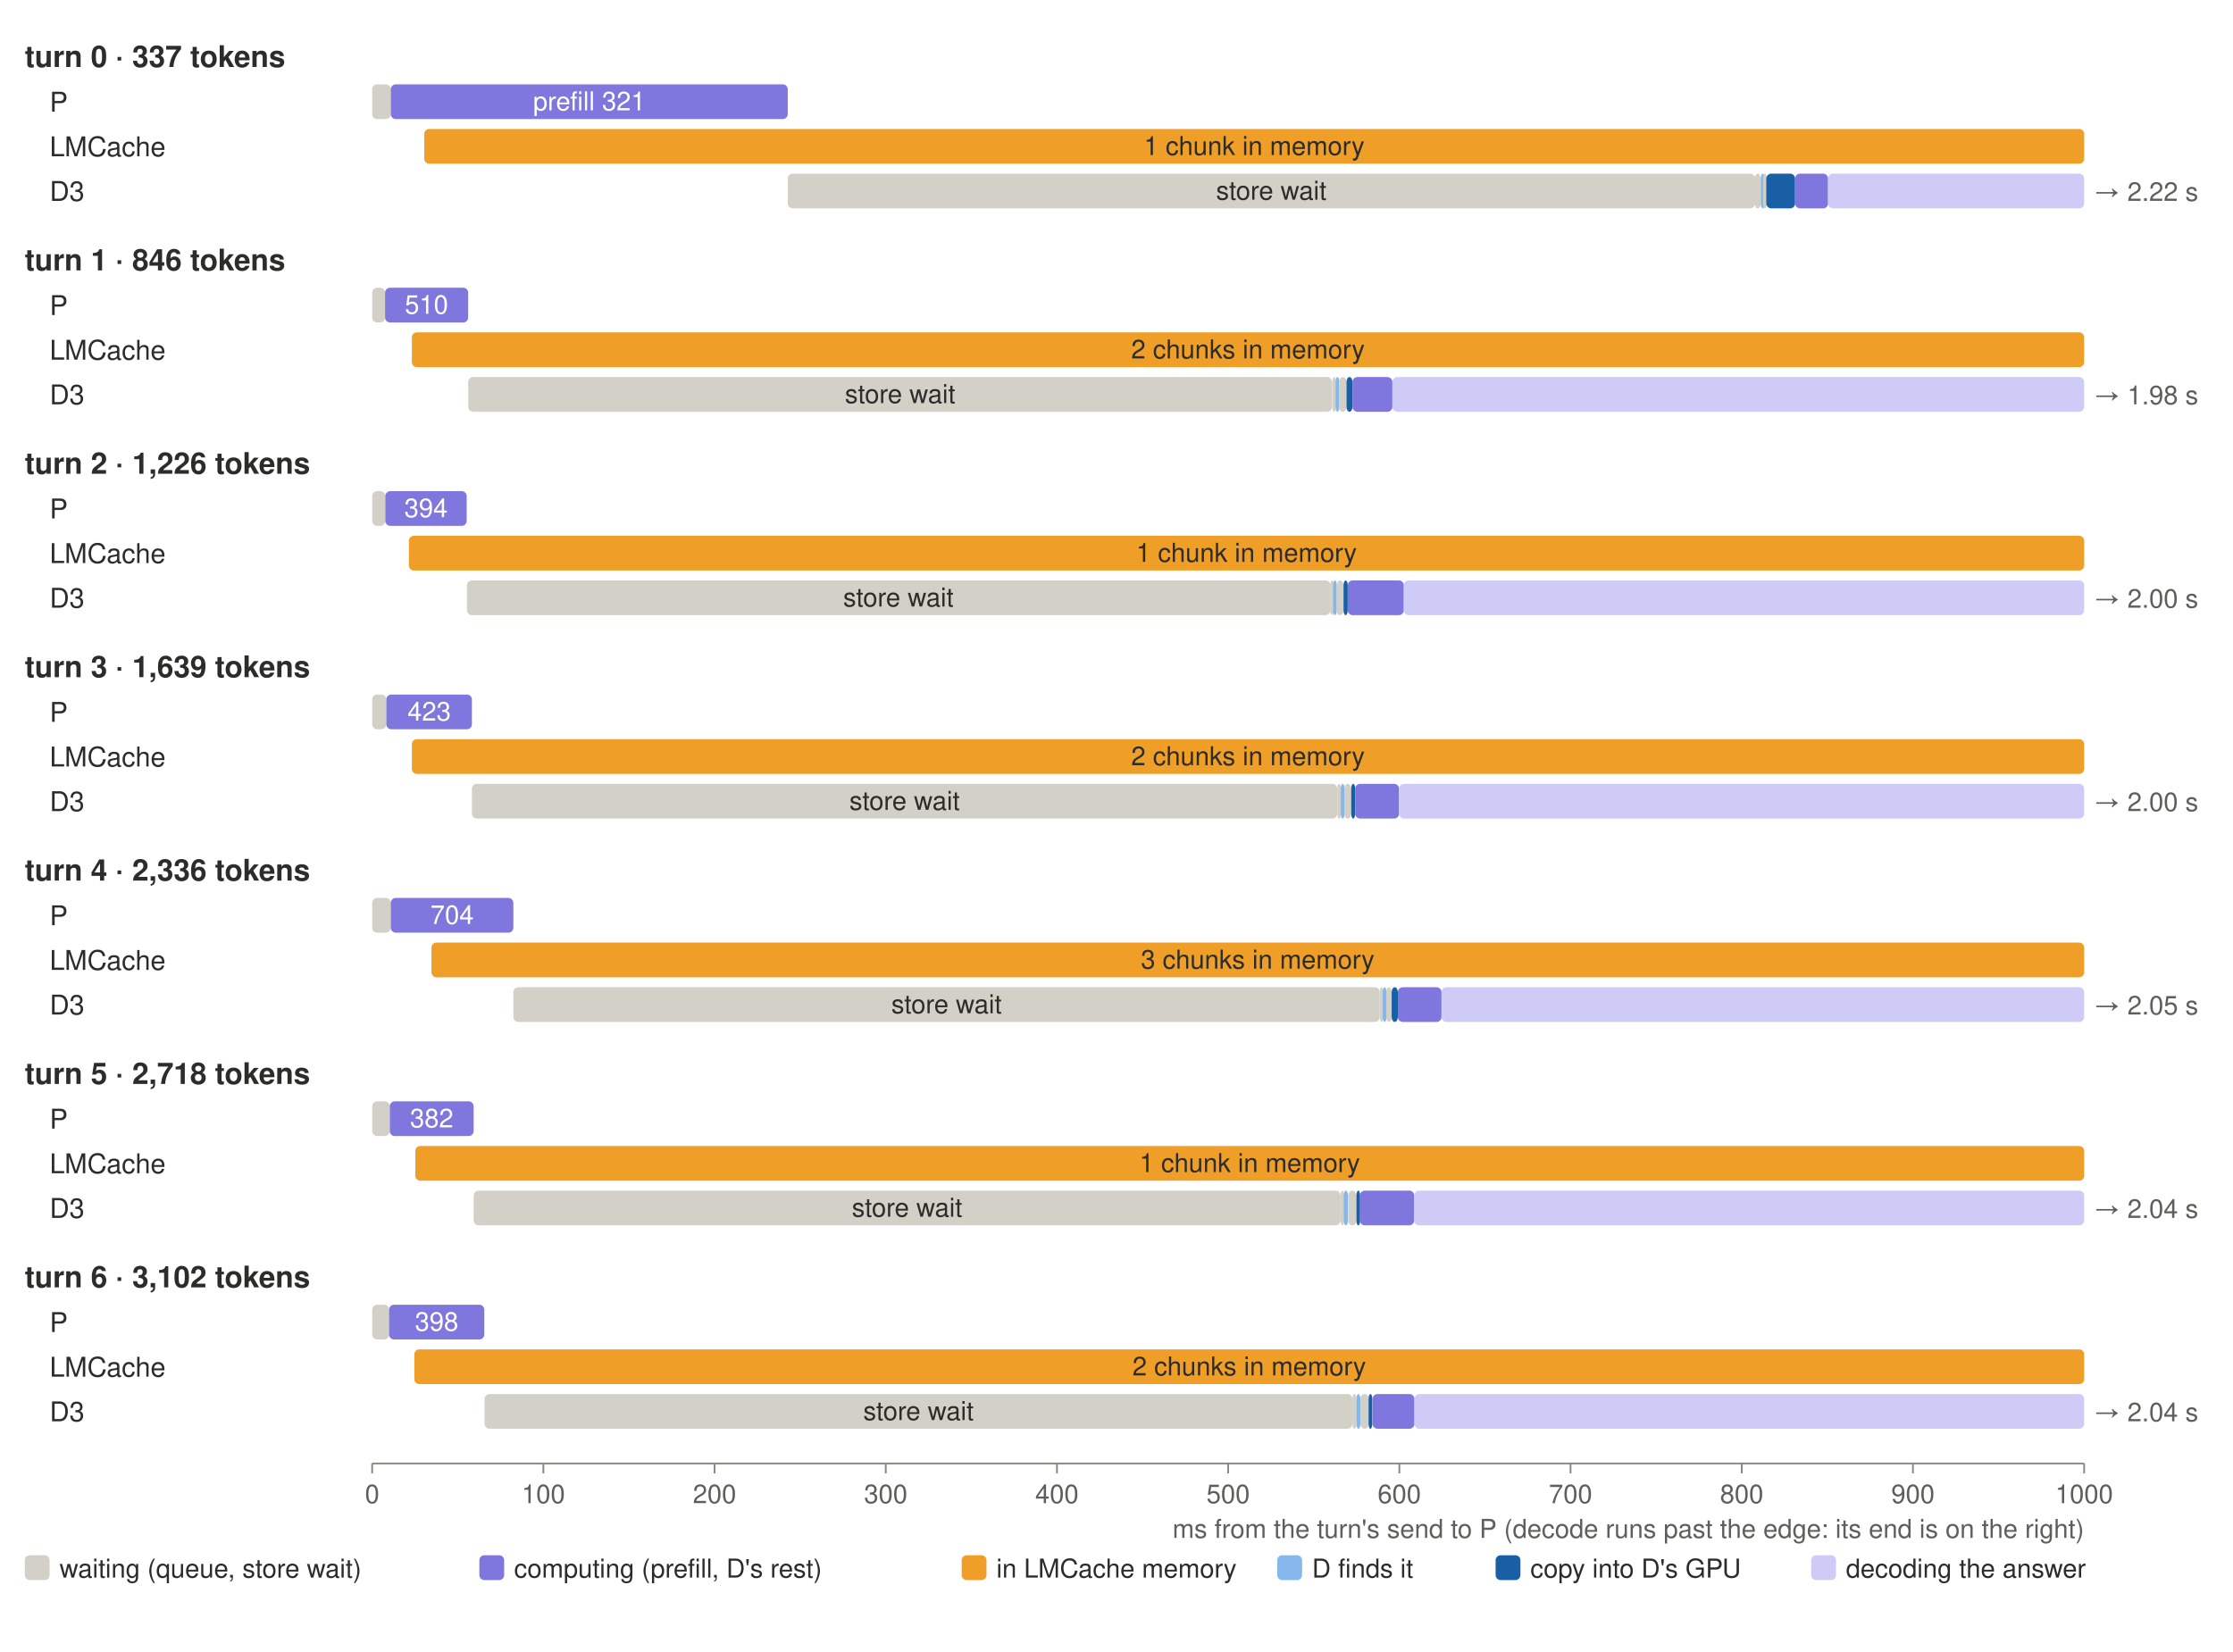
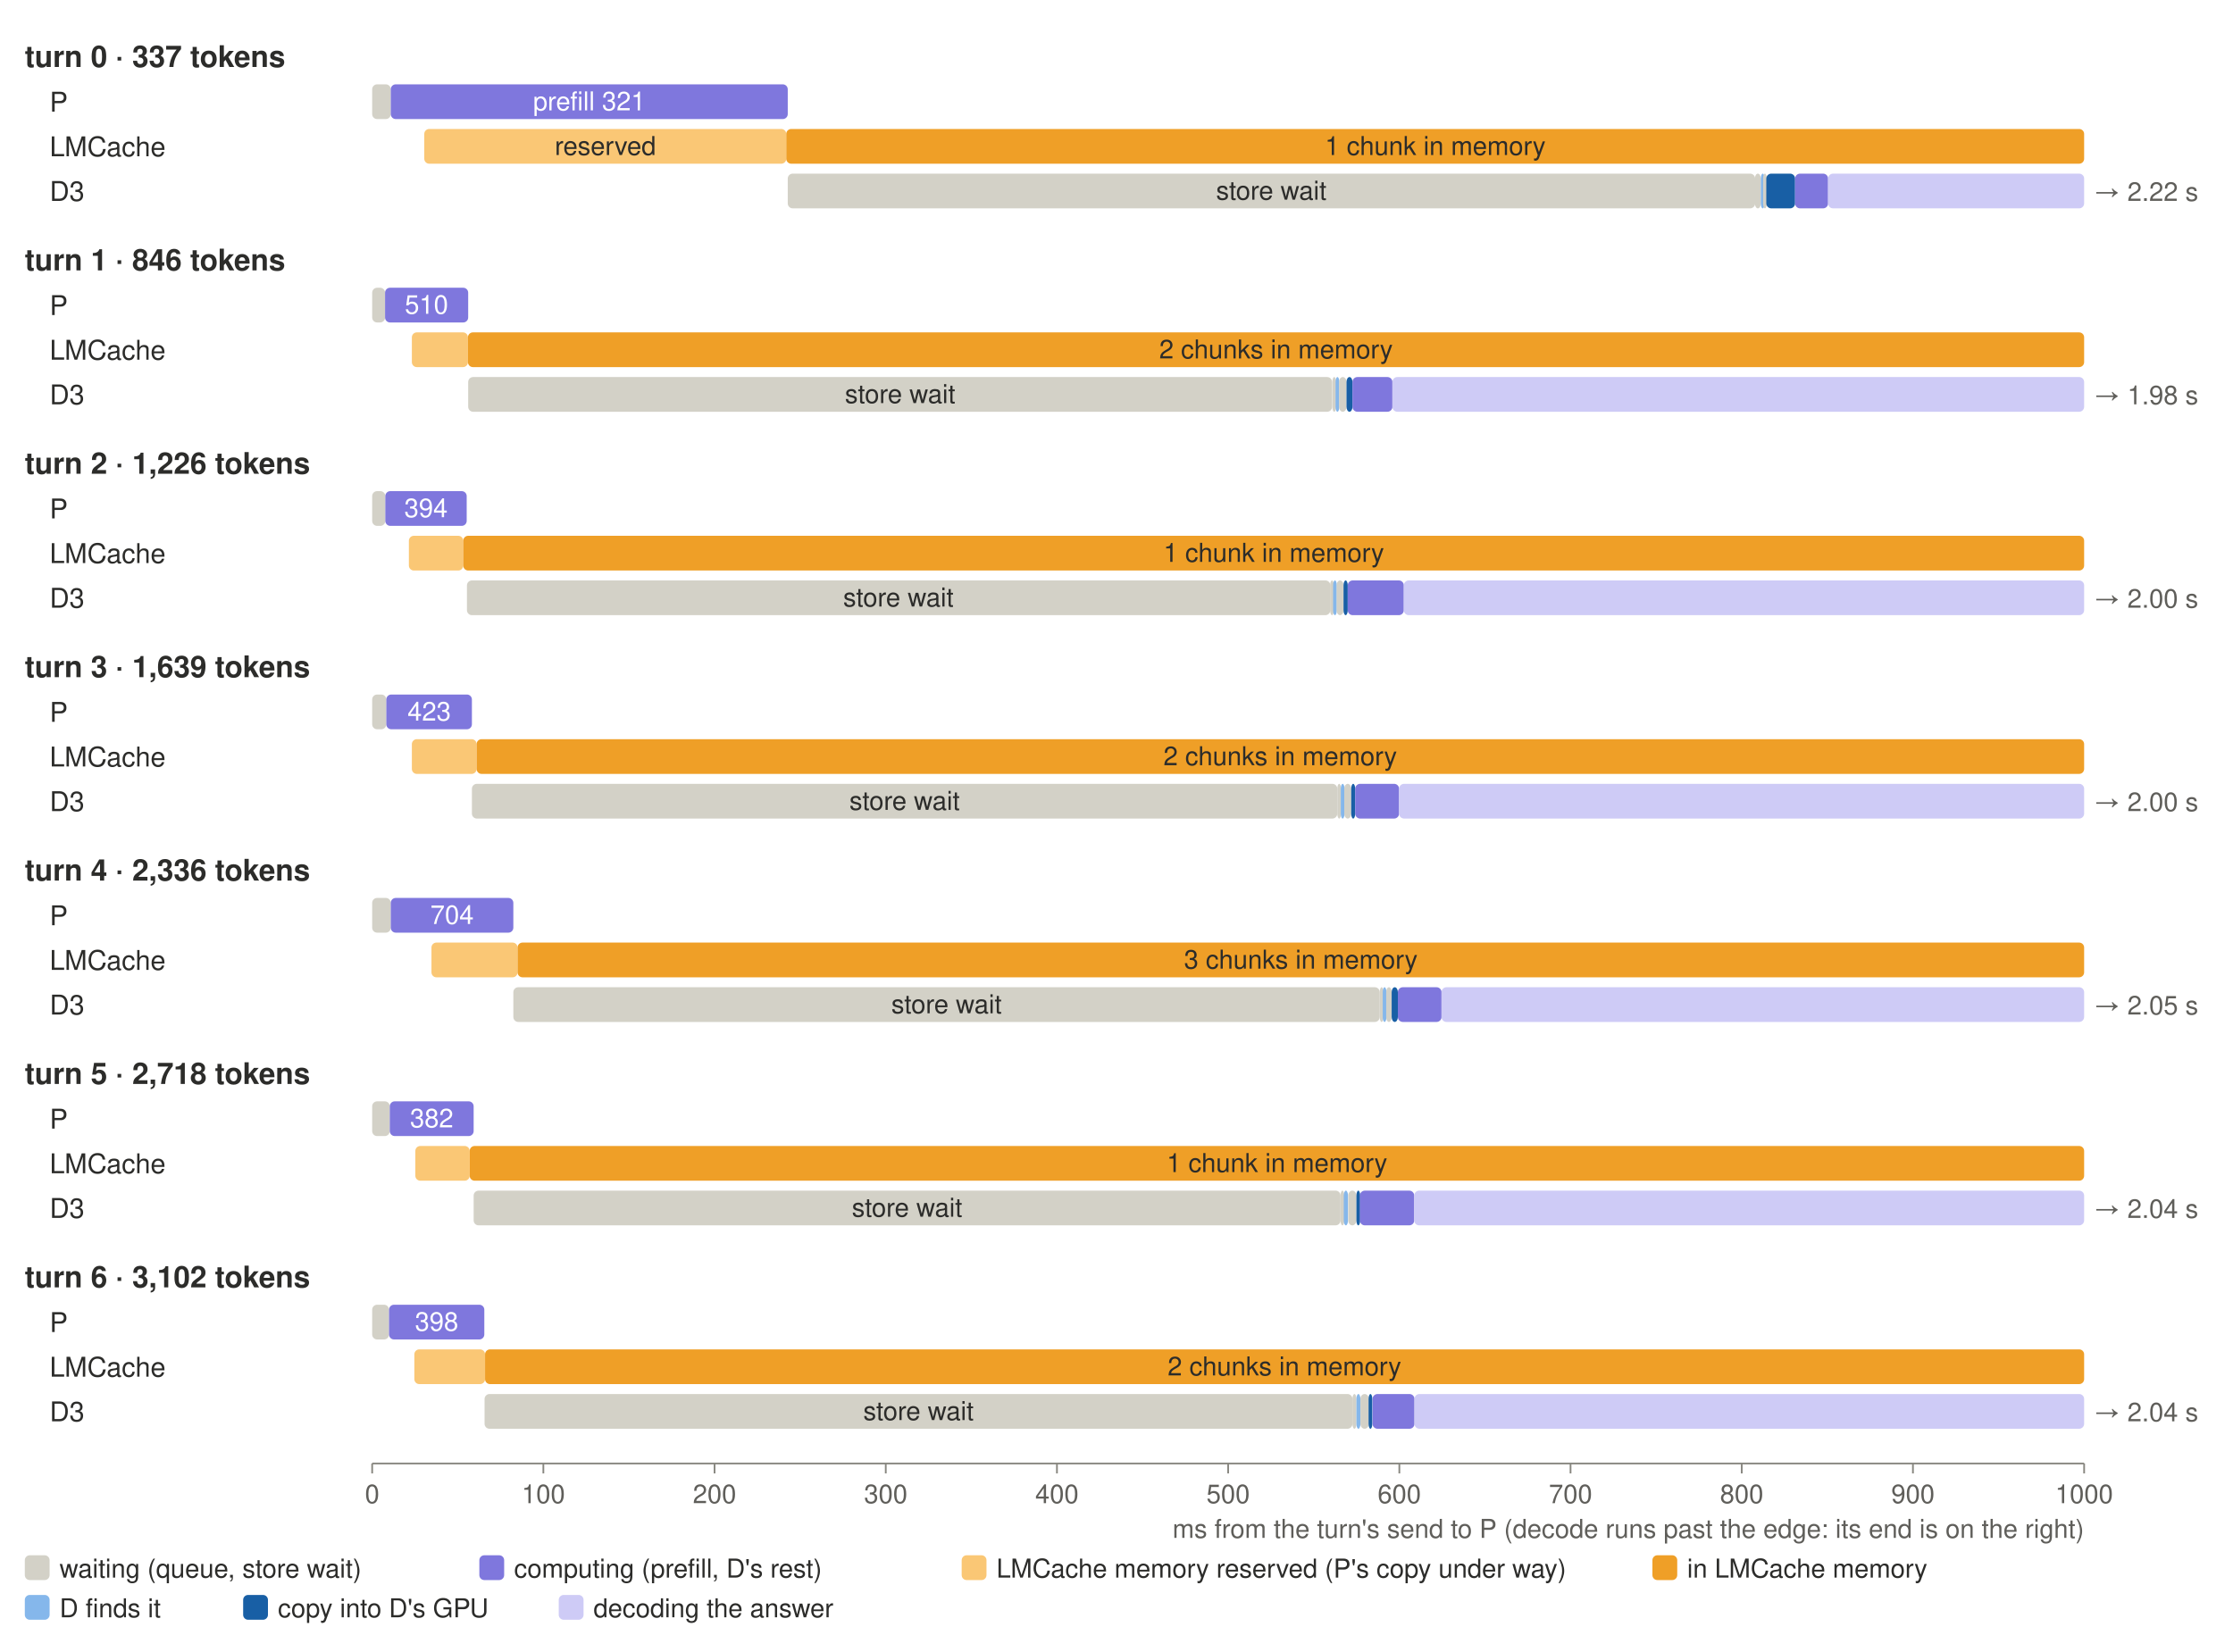
<svg xmlns="http://www.w3.org/2000/svg" width="900" height="666" viewBox="0 0 900 666" font-family="Helvetica, Arial, sans-serif">
  <rect width="900" height="666" fill="#ffffff" />
  <text x="10.0" y="27" font-size="12" font-weight="600" text-anchor="start" fill="#2C2C2A">turn 0 · 337 tokens</text>
  <text x="20.0" y="45" font-size="11" font-weight="400" text-anchor="start" fill="#2C2C2A">P</text>
  <rect x="150.0" y="34" width="7.5" height="14" rx="2" fill="#D3D1C7" />
  <rect x="157.5" y="34" width="160.0" height="14" rx="2" fill="#7F77DD" />
  <text x="237.5" y="44.5" text-anchor="middle" font-size="10.5" fill="#ffffff">prefill 321</text>
  <text x="20.0" y="63" font-size="11" font-weight="400" text-anchor="start" fill="#2C2C2A">LMCache</text>
-   <rect x="171.0" y="52" width="669.0" height="14" rx="2" fill="#EF9F27" />
-   <text x="505.5" y="62.5" text-anchor="middle" font-size="10.5" fill="#2C2C2A">1 chunk in memory</text>
+   <rect x="171.0" y="52" width="145.9" height="14" rx="2" fill="#FAC775" />
+   <text x="244.0" y="62.5" text-anchor="middle" font-size="10.5" fill="#2C2C2A">reserved</text>
+   <rect x="316.9" y="52" width="523.1" height="14" rx="2" fill="#EF9F27" />
+   <text x="578.5" y="62.5" text-anchor="middle" font-size="10.5" fill="#2C2C2A">1 chunk in memory</text>
  <text x="20.0" y="81" font-size="11" font-weight="400" text-anchor="start" fill="#2C2C2A">D3</text>
  <rect x="317.5" y="70" width="389.9" height="14" rx="2" fill="#D3D1C7" />
  <text x="512.4" y="80.5" text-anchor="middle" font-size="10.5" fill="#2C2C2A">store wait</text>
  <rect x="707.3" y="70" width="2.4" height="14" rx="2" fill="#D3D1C7" />
  <rect x="709.7" y="70" width="1.5" height="14" rx="2" fill="#85B7EB" />
  <rect x="710.6" y="70" width="1.5" height="14" rx="2" fill="#D3D1C7" />
  <rect x="711.9" y="70" width="11.6" height="14" rx="2" fill="#185FA5" />
  <rect x="723.5" y="70" width="13.3" height="14" rx="2" fill="#7F77DD" />
  <rect x="736.8" y="70" width="103.2" height="14" rx="2" fill="#CECBF6" />
  <text x="844.0" y="81" font-size="10.5" font-weight="400" text-anchor="start" fill="#5F5E5A">→ 2.22 s</text>
  <text x="10.0" y="109" font-size="12" font-weight="600" text-anchor="start" fill="#2C2C2A">turn 1 · 846 tokens</text>
  <text x="20.0" y="127" font-size="11" font-weight="400" text-anchor="start" fill="#2C2C2A">P</text>
  <rect x="150.0" y="116" width="5.2" height="14" rx="2" fill="#D3D1C7" />
  <rect x="155.2" y="116" width="33.5" height="14" rx="2" fill="#7F77DD" />
  <text x="171.9" y="126.5" text-anchor="middle" font-size="10.5" fill="#ffffff">510</text>
  <text x="20.0" y="145" font-size="11" font-weight="400" text-anchor="start" fill="#2C2C2A">LMCache</text>
-   <rect x="166.0" y="134" width="674.0" height="14" rx="2" fill="#EF9F27" />
-   <text x="503.0" y="144.5" text-anchor="middle" font-size="10.5" fill="#2C2C2A">2 chunks in memory</text>
+   <rect x="166.0" y="134" width="22.6" height="14" rx="2" fill="#FAC775" />
+   <rect x="188.6" y="134" width="651.4" height="14" rx="2" fill="#EF9F27" />
+   <text x="514.3" y="144.5" text-anchor="middle" font-size="10.5" fill="#2C2C2A">2 chunks in memory</text>
  <text x="20.0" y="163" font-size="11" font-weight="400" text-anchor="start" fill="#2C2C2A">D3</text>
  <rect x="188.7" y="152" width="348.2" height="14" rx="2" fill="#D3D1C7" />
  <text x="362.8" y="162.5" text-anchor="middle" font-size="10.5" fill="#2C2C2A">store wait</text>
  <rect x="537.0" y="152" width="1.5" height="14" rx="2" fill="#D3D1C7" />
  <rect x="538.3" y="152" width="1.5" height="14" rx="2" fill="#85B7EB" />
  <rect x="539.7" y="152" width="3.0" height="14" rx="2" fill="#D3D1C7" />
  <rect x="542.7" y="152" width="2.4" height="14" rx="2" fill="#185FA5" />
  <rect x="545.1" y="152" width="16.1" height="14" rx="2" fill="#7F77DD" />
  <rect x="561.2" y="152" width="278.8" height="14" rx="2" fill="#CECBF6" />
  <text x="844.0" y="163" font-size="10.5" font-weight="400" text-anchor="start" fill="#5F5E5A">→ 1.98 s</text>
  <text x="10.0" y="191" font-size="12" font-weight="600" text-anchor="start" fill="#2C2C2A">turn 2 · 1,226 tokens</text>
  <text x="20.0" y="209" font-size="11" font-weight="400" text-anchor="start" fill="#2C2C2A">P</text>
  <rect x="150.0" y="198" width="5.3" height="14" rx="2" fill="#D3D1C7" />
  <rect x="155.3" y="198" width="32.8" height="14" rx="2" fill="#7F77DD" />
  <text x="171.7" y="208.5" text-anchor="middle" font-size="10.5" fill="#ffffff">394</text>
  <text x="20.0" y="227" font-size="11" font-weight="400" text-anchor="start" fill="#2C2C2A">LMCache</text>
-   <rect x="164.8" y="216" width="675.2" height="14" rx="2" fill="#EF9F27" />
-   <text x="502.4" y="226.5" text-anchor="middle" font-size="10.5" fill="#2C2C2A">1 chunk in memory</text>
+   <rect x="164.8" y="216" width="21.9" height="14" rx="2" fill="#FAC775" />
+   <rect x="186.7" y="216" width="653.3" height="14" rx="2" fill="#EF9F27" />
+   <text x="513.4" y="226.5" text-anchor="middle" font-size="10.5" fill="#2C2C2A">1 chunk in memory</text>
  <text x="20.0" y="245" font-size="11" font-weight="400" text-anchor="start" fill="#2C2C2A">D3</text>
  <rect x="188.2" y="234" width="348.0" height="14" rx="2" fill="#D3D1C7" />
  <text x="362.1" y="244.5" text-anchor="middle" font-size="10.5" fill="#2C2C2A">store wait</text>
  <rect x="536.1" y="234" width="1.5" height="14" rx="2" fill="#D3D1C7" />
  <rect x="537.3" y="234" width="1.5" height="14" rx="2" fill="#85B7EB" />
  <rect x="538.7" y="234" width="2.8" height="14" rx="2" fill="#D3D1C7" />
  <rect x="541.5" y="234" width="1.7" height="14" rx="2" fill="#185FA5" />
  <rect x="543.2" y="234" width="22.6" height="14" rx="2" fill="#7F77DD" />
  <rect x="565.8" y="234" width="274.2" height="14" rx="2" fill="#CECBF6" />
  <text x="844.0" y="245" font-size="10.5" font-weight="400" text-anchor="start" fill="#5F5E5A">→ 2.00 s</text>
  <text x="10.0" y="273" font-size="12" font-weight="600" text-anchor="start" fill="#2C2C2A">turn 3 · 1,639 tokens</text>
  <text x="20.0" y="291" font-size="11" font-weight="400" text-anchor="start" fill="#2C2C2A">P</text>
  <rect x="150.0" y="280" width="5.7" height="14" rx="2" fill="#D3D1C7" />
  <rect x="155.7" y="280" width="34.5" height="14" rx="2" fill="#7F77DD" />
  <text x="173.0" y="290.5" text-anchor="middle" font-size="10.5" fill="#ffffff">423</text>
  <text x="20.0" y="309" font-size="11" font-weight="400" text-anchor="start" fill="#2C2C2A">LMCache</text>
-   <rect x="166.0" y="298" width="674.0" height="14" rx="2" fill="#EF9F27" />
-   <text x="503.0" y="308.5" text-anchor="middle" font-size="10.5" fill="#2C2C2A">2 chunks in memory</text>
+   <rect x="166.0" y="298" width="26.1" height="14" rx="2" fill="#FAC775" />
+   <rect x="192.1" y="298" width="647.9" height="14" rx="2" fill="#EF9F27" />
+   <text x="516.0" y="308.5" text-anchor="middle" font-size="10.5" fill="#2C2C2A">2 chunks in memory</text>
  <text x="20.0" y="327" font-size="11" font-weight="400" text-anchor="start" fill="#2C2C2A">D3</text>
  <rect x="190.2" y="316" width="348.8" height="14" rx="2" fill="#D3D1C7" />
  <text x="364.6" y="326.5" text-anchor="middle" font-size="10.5" fill="#2C2C2A">store wait</text>
  <rect x="539.0" y="316" width="1.5" height="14" rx="2" fill="#D3D1C7" />
  <rect x="540.4" y="316" width="1.5" height="14" rx="2" fill="#85B7EB" />
  <rect x="541.8" y="316" width="2.8" height="14" rx="2" fill="#D3D1C7" />
  <rect x="544.6" y="316" width="1.6" height="14" rx="2" fill="#185FA5" />
  <rect x="546.2" y="316" width="17.7" height="14" rx="2" fill="#7F77DD" />
  <rect x="563.9" y="316" width="276.1" height="14" rx="2" fill="#CECBF6" />
  <text x="844.0" y="327" font-size="10.5" font-weight="400" text-anchor="start" fill="#5F5E5A">→ 2.00 s</text>
  <text x="10.0" y="355" font-size="12" font-weight="600" text-anchor="start" fill="#2C2C2A">turn 4 · 2,336 tokens</text>
  <text x="20.0" y="373" font-size="11" font-weight="400" text-anchor="start" fill="#2C2C2A">P</text>
  <rect x="150.0" y="362" width="7.5" height="14" rx="2" fill="#D3D1C7" />
  <rect x="157.5" y="362" width="49.4" height="14" rx="2" fill="#7F77DD" />
  <text x="182.2" y="372.5" text-anchor="middle" font-size="10.5" fill="#ffffff">704</text>
  <text x="20.0" y="391" font-size="11" font-weight="400" text-anchor="start" fill="#2C2C2A">LMCache</text>
-   <rect x="173.9" y="380" width="666.1" height="14" rx="2" fill="#EF9F27" />
-   <text x="506.9" y="390.5" text-anchor="middle" font-size="10.5" fill="#2C2C2A">3 chunks in memory</text>
+   <rect x="173.9" y="380" width="34.7" height="14" rx="2" fill="#FAC775" />
+   <rect x="208.6" y="380" width="631.4" height="14" rx="2" fill="#EF9F27" />
+   <text x="524.3" y="390.5" text-anchor="middle" font-size="10.5" fill="#2C2C2A">3 chunks in memory</text>
  <text x="20.0" y="409" font-size="11" font-weight="400" text-anchor="start" fill="#2C2C2A">D3</text>
  <rect x="206.9" y="398" width="349.2" height="14" rx="2" fill="#D3D1C7" />
  <text x="381.5" y="408.5" text-anchor="middle" font-size="10.5" fill="#2C2C2A">store wait</text>
  <rect x="556.1" y="398" width="1.5" height="14" rx="2" fill="#D3D1C7" />
  <rect x="557.3" y="398" width="1.5" height="14" rx="2" fill="#85B7EB" />
  <rect x="558.7" y="398" width="2.2" height="14" rx="2" fill="#D3D1C7" />
  <rect x="560.9" y="398" width="2.5" height="14" rx="2" fill="#185FA5" />
  <rect x="563.4" y="398" width="17.6" height="14" rx="2" fill="#7F77DD" />
  <rect x="581.0" y="398" width="259.0" height="14" rx="2" fill="#CECBF6" />
  <text x="844.0" y="409" font-size="10.5" font-weight="400" text-anchor="start" fill="#5F5E5A">→ 2.05 s</text>
  <text x="10.0" y="437" font-size="12" font-weight="600" text-anchor="start" fill="#2C2C2A">turn 5 · 2,718 tokens</text>
  <text x="20.0" y="455" font-size="11" font-weight="400" text-anchor="start" fill="#2C2C2A">P</text>
  <rect x="150.0" y="444" width="7.1" height="14" rx="2" fill="#D3D1C7" />
  <rect x="157.1" y="444" width="33.8" height="14" rx="2" fill="#7F77DD" />
  <text x="174.0" y="454.5" text-anchor="middle" font-size="10.5" fill="#ffffff">382</text>
  <text x="20.0" y="473" font-size="11" font-weight="400" text-anchor="start" fill="#2C2C2A">LMCache</text>
-   <rect x="167.4" y="462" width="672.6" height="14" rx="2" fill="#EF9F27" />
-   <text x="503.7" y="472.5" text-anchor="middle" font-size="10.5" fill="#2C2C2A">1 chunk in memory</text>
+   <rect x="167.4" y="462" width="21.9" height="14" rx="2" fill="#FAC775" />
+   <rect x="189.3" y="462" width="650.7" height="14" rx="2" fill="#EF9F27" />
+   <text x="514.7" y="472.5" text-anchor="middle" font-size="10.5" fill="#2C2C2A">1 chunk in memory</text>
  <text x="20.0" y="491" font-size="11" font-weight="400" text-anchor="start" fill="#2C2C2A">D3</text>
  <rect x="190.9" y="480" width="349.4" height="14" rx="2" fill="#D3D1C7" />
  <text x="365.6" y="490.5" text-anchor="middle" font-size="10.5" fill="#2C2C2A">store wait</text>
  <rect x="540.3" y="480" width="1.5" height="14" rx="2" fill="#D3D1C7" />
  <rect x="541.6" y="480" width="1.7" height="14" rx="2" fill="#85B7EB" />
  <rect x="543.4" y="480" width="3.3" height="14" rx="2" fill="#D3D1C7" />
  <rect x="546.7" y="480" width="1.5" height="14" rx="2" fill="#185FA5" />
  <rect x="548.1" y="480" width="21.9" height="14" rx="2" fill="#7F77DD" />
  <rect x="570.0" y="480" width="270.0" height="14" rx="2" fill="#CECBF6" />
  <text x="844.0" y="491" font-size="10.5" font-weight="400" text-anchor="start" fill="#5F5E5A">→ 2.04 s</text>
  <text x="10.0" y="519" font-size="12" font-weight="600" text-anchor="start" fill="#2C2C2A">turn 6 · 3,102 tokens</text>
  <text x="20.0" y="537" font-size="11" font-weight="400" text-anchor="start" fill="#2C2C2A">P</text>
  <rect x="150.0" y="526" width="6.8" height="14" rx="2" fill="#D3D1C7" />
  <rect x="156.8" y="526" width="38.4" height="14" rx="2" fill="#7F77DD" />
  <text x="176.0" y="536.5" text-anchor="middle" font-size="10.5" fill="#ffffff">398</text>
  <text x="20.0" y="555" font-size="11" font-weight="400" text-anchor="start" fill="#2C2C2A">LMCache</text>
-   <rect x="167.0" y="544" width="673.0" height="14" rx="2" fill="#EF9F27" />
-   <text x="503.5" y="554.5" text-anchor="middle" font-size="10.5" fill="#2C2C2A">2 chunks in memory</text>
+   <rect x="167.0" y="544" width="28.5" height="14" rx="2" fill="#FAC775" />
+   <rect x="195.5" y="544" width="644.5" height="14" rx="2" fill="#EF9F27" />
+   <text x="517.7" y="554.5" text-anchor="middle" font-size="10.5" fill="#2C2C2A">2 chunks in memory</text>
  <text x="20.0" y="573" font-size="11" font-weight="400" text-anchor="start" fill="#2C2C2A">D3</text>
  <rect x="195.3" y="562" width="349.8" height="14" rx="2" fill="#D3D1C7" />
  <text x="370.2" y="572.5" text-anchor="middle" font-size="10.5" fill="#2C2C2A">store wait</text>
  <rect x="545.1" y="562" width="1.6" height="14" rx="2" fill="#D3D1C7" />
  <rect x="546.7" y="562" width="1.6" height="14" rx="2" fill="#85B7EB" />
  <rect x="548.3" y="562" width="3.4" height="14" rx="2" fill="#D3D1C7" />
  <rect x="551.6" y="562" width="1.5" height="14" rx="2" fill="#185FA5" />
  <rect x="553.2" y="562" width="16.9" height="14" rx="2" fill="#7F77DD" />
  <rect x="570.1" y="562" width="269.9" height="14" rx="2" fill="#CECBF6" />
  <text x="844.0" y="573" font-size="10.5" font-weight="400" text-anchor="start" fill="#5F5E5A">→ 2.04 s</text>
  <line x1="150" y1="590" x2="840" y2="590" stroke="#888780" stroke-width="0.7" />
  <line x1="150.0" y1="590" x2="150.0" y2="594" stroke="#888780" stroke-width="0.7" />
  <text x="150.0" y="606" font-size="10.5" font-weight="400" text-anchor="middle" fill="#5F5E5A">0</text>
  <line x1="219.0" y1="590" x2="219.0" y2="594" stroke="#888780" stroke-width="0.7" />
  <text x="219.0" y="606" font-size="10.5" font-weight="400" text-anchor="middle" fill="#5F5E5A">100</text>
  <line x1="288.0" y1="590" x2="288.0" y2="594" stroke="#888780" stroke-width="0.7" />
  <text x="288.0" y="606" font-size="10.5" font-weight="400" text-anchor="middle" fill="#5F5E5A">200</text>
  <line x1="357.0" y1="590" x2="357.0" y2="594" stroke="#888780" stroke-width="0.7" />
  <text x="357.0" y="606" font-size="10.5" font-weight="400" text-anchor="middle" fill="#5F5E5A">300</text>
  <line x1="426.0" y1="590" x2="426.0" y2="594" stroke="#888780" stroke-width="0.7" />
  <text x="426.0" y="606" font-size="10.5" font-weight="400" text-anchor="middle" fill="#5F5E5A">400</text>
  <line x1="495.0" y1="590" x2="495.0" y2="594" stroke="#888780" stroke-width="0.7" />
  <text x="495.0" y="606" font-size="10.5" font-weight="400" text-anchor="middle" fill="#5F5E5A">500</text>
  <line x1="564.0" y1="590" x2="564.0" y2="594" stroke="#888780" stroke-width="0.7" />
  <text x="564.0" y="606" font-size="10.5" font-weight="400" text-anchor="middle" fill="#5F5E5A">600</text>
  <line x1="633.0" y1="590" x2="633.0" y2="594" stroke="#888780" stroke-width="0.7" />
  <text x="633.0" y="606" font-size="10.5" font-weight="400" text-anchor="middle" fill="#5F5E5A">700</text>
  <line x1="702.0" y1="590" x2="702.0" y2="594" stroke="#888780" stroke-width="0.7" />
  <text x="702.0" y="606" font-size="10.5" font-weight="400" text-anchor="middle" fill="#5F5E5A">800</text>
  <line x1="771.0" y1="590" x2="771.0" y2="594" stroke="#888780" stroke-width="0.7" />
  <text x="771.0" y="606" font-size="10.5" font-weight="400" text-anchor="middle" fill="#5F5E5A">900</text>
  <line x1="840.0" y1="590" x2="840.0" y2="594" stroke="#888780" stroke-width="0.7" />
  <text x="840.0" y="606" font-size="10.5" font-weight="400" text-anchor="middle" fill="#5F5E5A">1000</text>
  <text x="840.0" y="620" font-size="10.5" font-weight="400" text-anchor="end" fill="#5F5E5A">ms from the turn's send to P (decode runs past the edge: its end is on the right)</text>
  <rect x="10" y="627" width="10" height="10" rx="2" fill="#D3D1C7" />
  <text x="24.0" y="636" font-size="10.5" font-weight="400" text-anchor="start" fill="#2C2C2A">waiting (queue, store wait)</text>
  <rect x="193.2" y="627" width="10" height="10" rx="2" fill="#7F77DD" />
  <text x="207.2" y="636" font-size="10.5" font-weight="400" text-anchor="start" fill="#2C2C2A">computing (prefill, D's rest)</text>
-   <rect x="387.6" y="627" width="10" height="10" rx="2" fill="#EF9F27" />
-   <text x="401.6" y="636" font-size="10.5" font-weight="400" text-anchor="start" fill="#2C2C2A">in LMCache memory</text>
-   <rect x="514.8" y="627" width="10" height="10" rx="2" fill="#85B7EB" />
-   <text x="528.8" y="636" font-size="10.5" font-weight="400" text-anchor="start" fill="#2C2C2A">D finds it</text>
-   <rect x="602.8" y="627" width="10" height="10" rx="2" fill="#185FA5" />
-   <text x="616.8" y="636" font-size="10.5" font-weight="400" text-anchor="start" fill="#2C2C2A">copy into D's GPU</text>
-   <rect x="730.0" y="627" width="10" height="10" rx="2" fill="#CECBF6" />
-   <text x="744.0" y="636" font-size="10.5" font-weight="400" text-anchor="start" fill="#2C2C2A">decoding the answer</text>
+   <rect x="387.6" y="627" width="10" height="10" rx="2" fill="#FAC775" />
+   <text x="401.6" y="636" font-size="10.5" font-weight="400" text-anchor="start" fill="#2C2C2A">LMCache memory reserved (P's copy under way)</text>
+   <rect x="666.0" y="627" width="10" height="10" rx="2" fill="#EF9F27" />
+   <text x="680.0" y="636" font-size="10.5" font-weight="400" text-anchor="start" fill="#2C2C2A">in LMCache memory</text>
+   <rect x="10" y="643" width="10" height="10" rx="2" fill="#85B7EB" />
+   <text x="24.0" y="652" font-size="10.5" font-weight="400" text-anchor="start" fill="#2C2C2A">D finds it</text>
+   <rect x="98.0" y="643" width="10" height="10" rx="2" fill="#185FA5" />
+   <text x="112.0" y="652" font-size="10.5" font-weight="400" text-anchor="start" fill="#2C2C2A">copy into D's GPU</text>
+   <rect x="225.2" y="643" width="10" height="10" rx="2" fill="#CECBF6" />
+   <text x="239.2" y="652" font-size="10.5" font-weight="400" text-anchor="start" fill="#2C2C2A">decoding the answer</text>
</svg>
